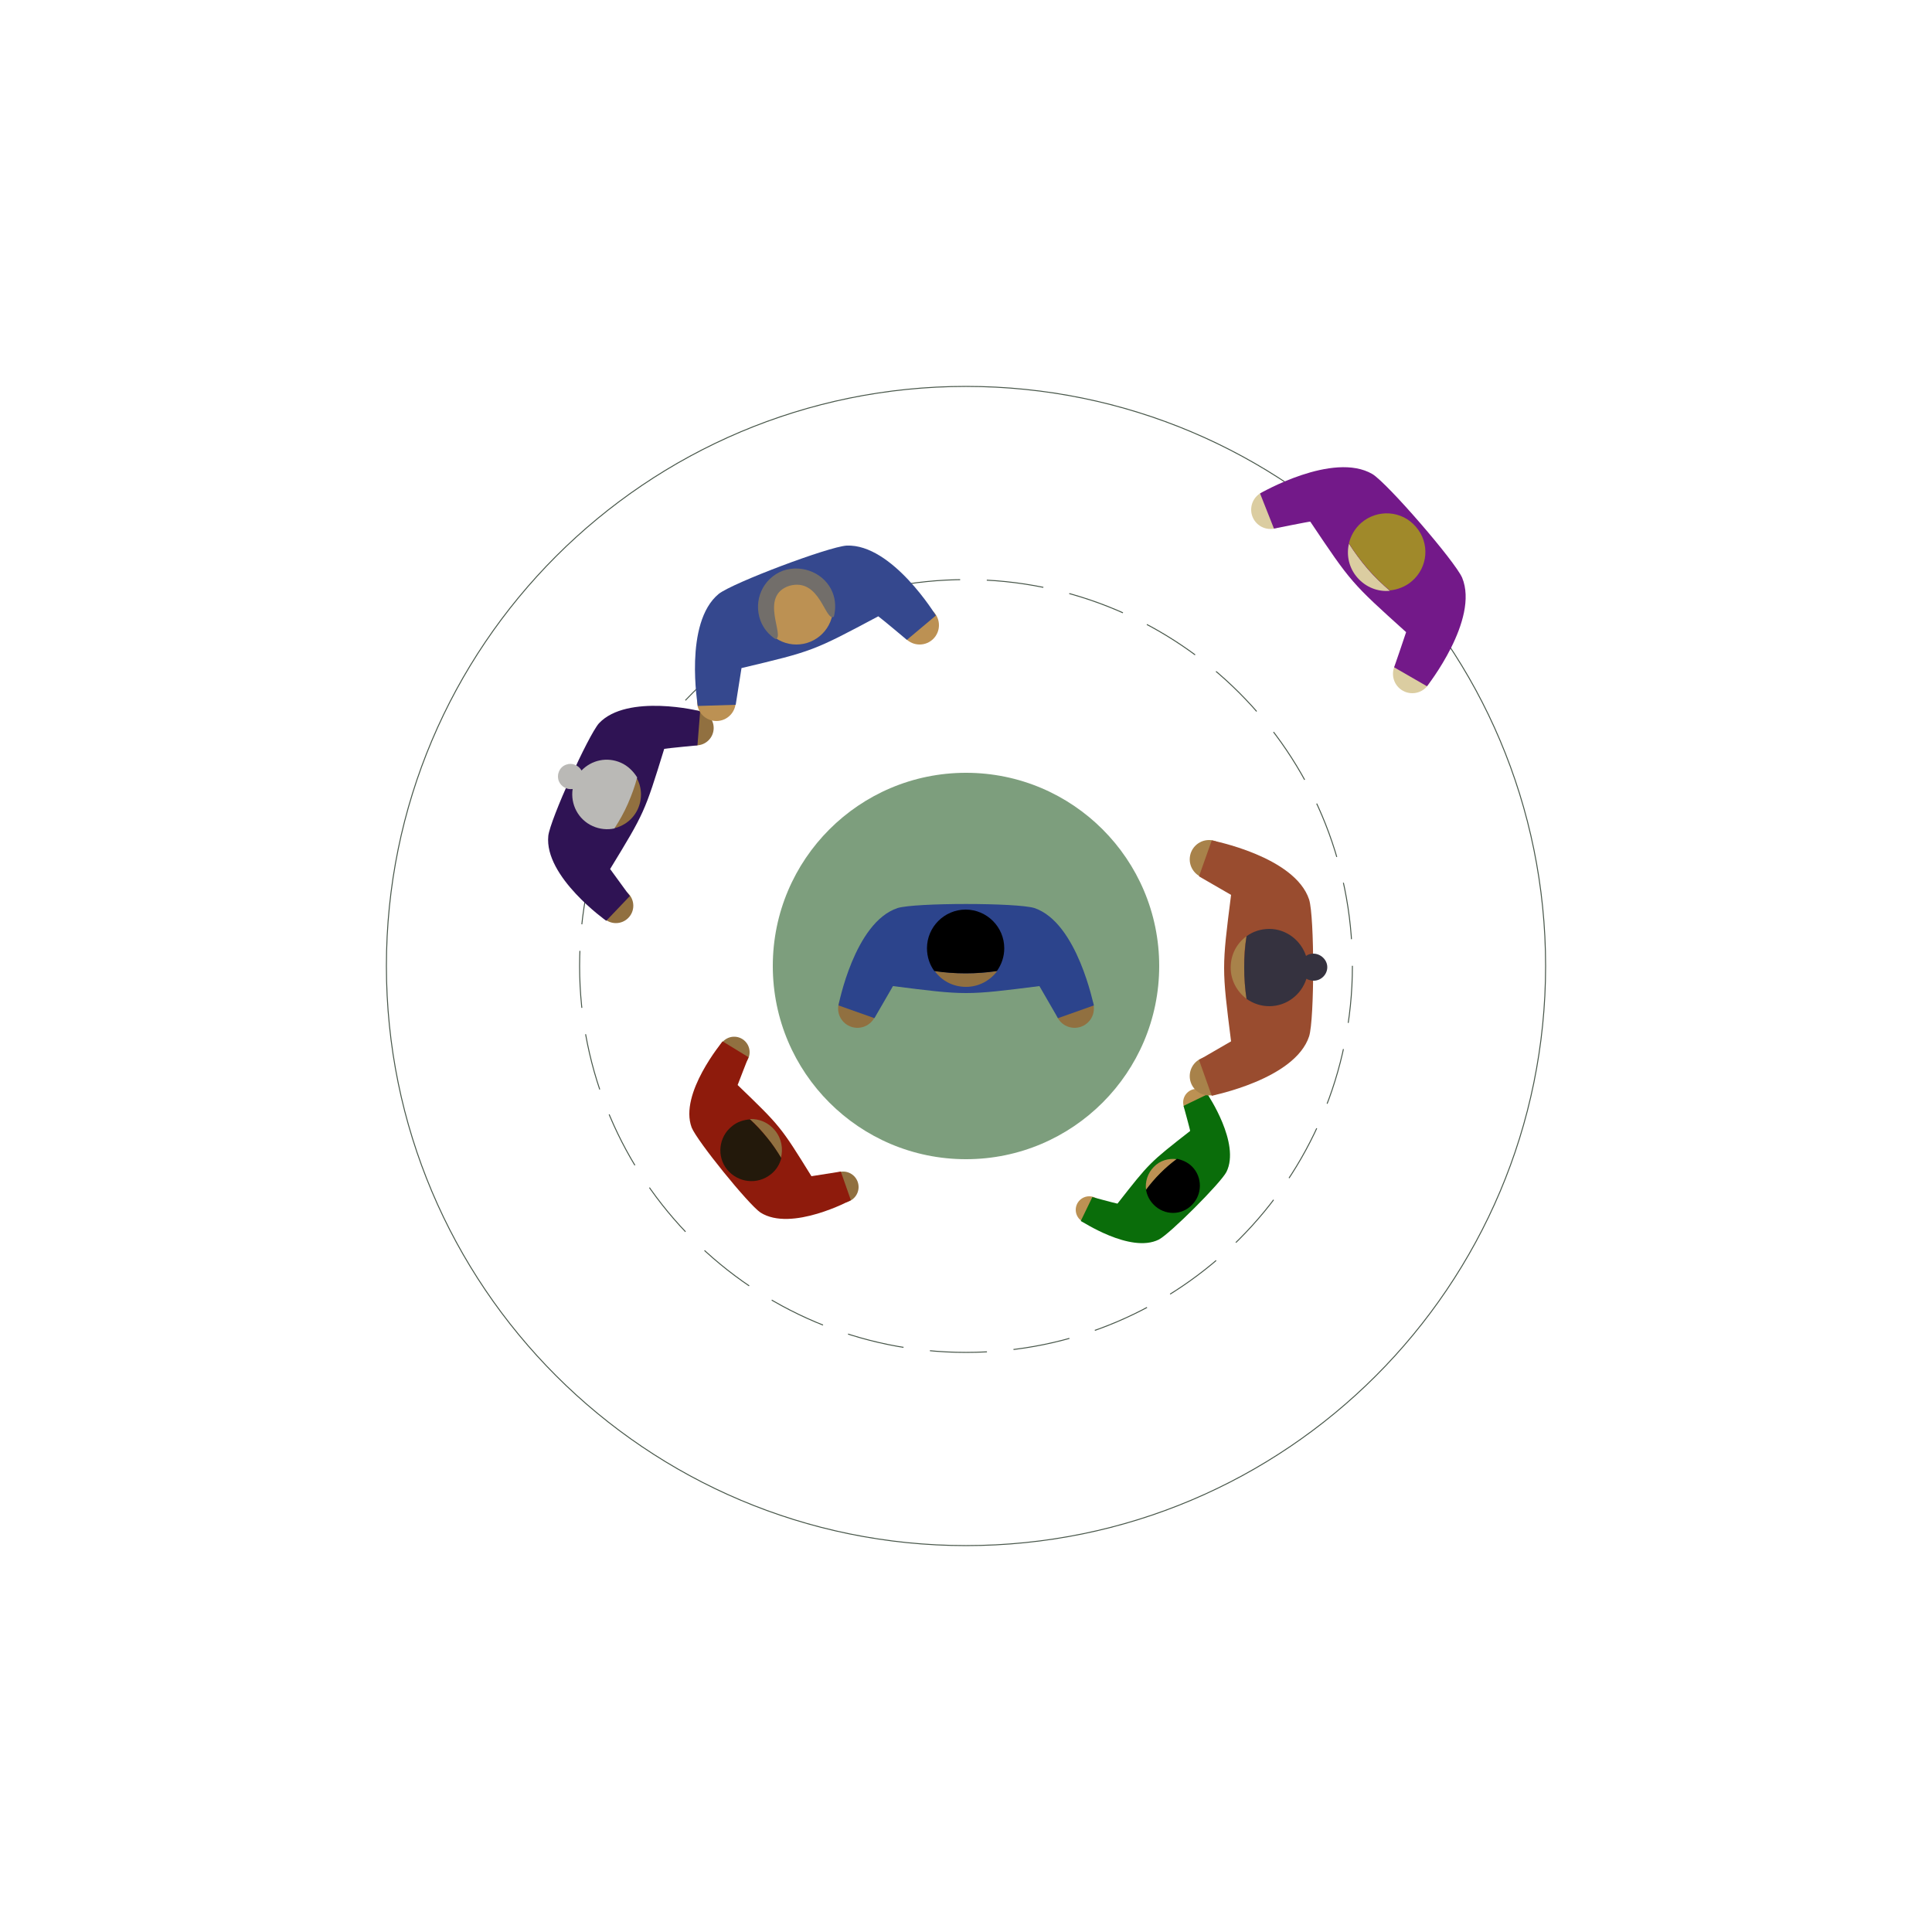
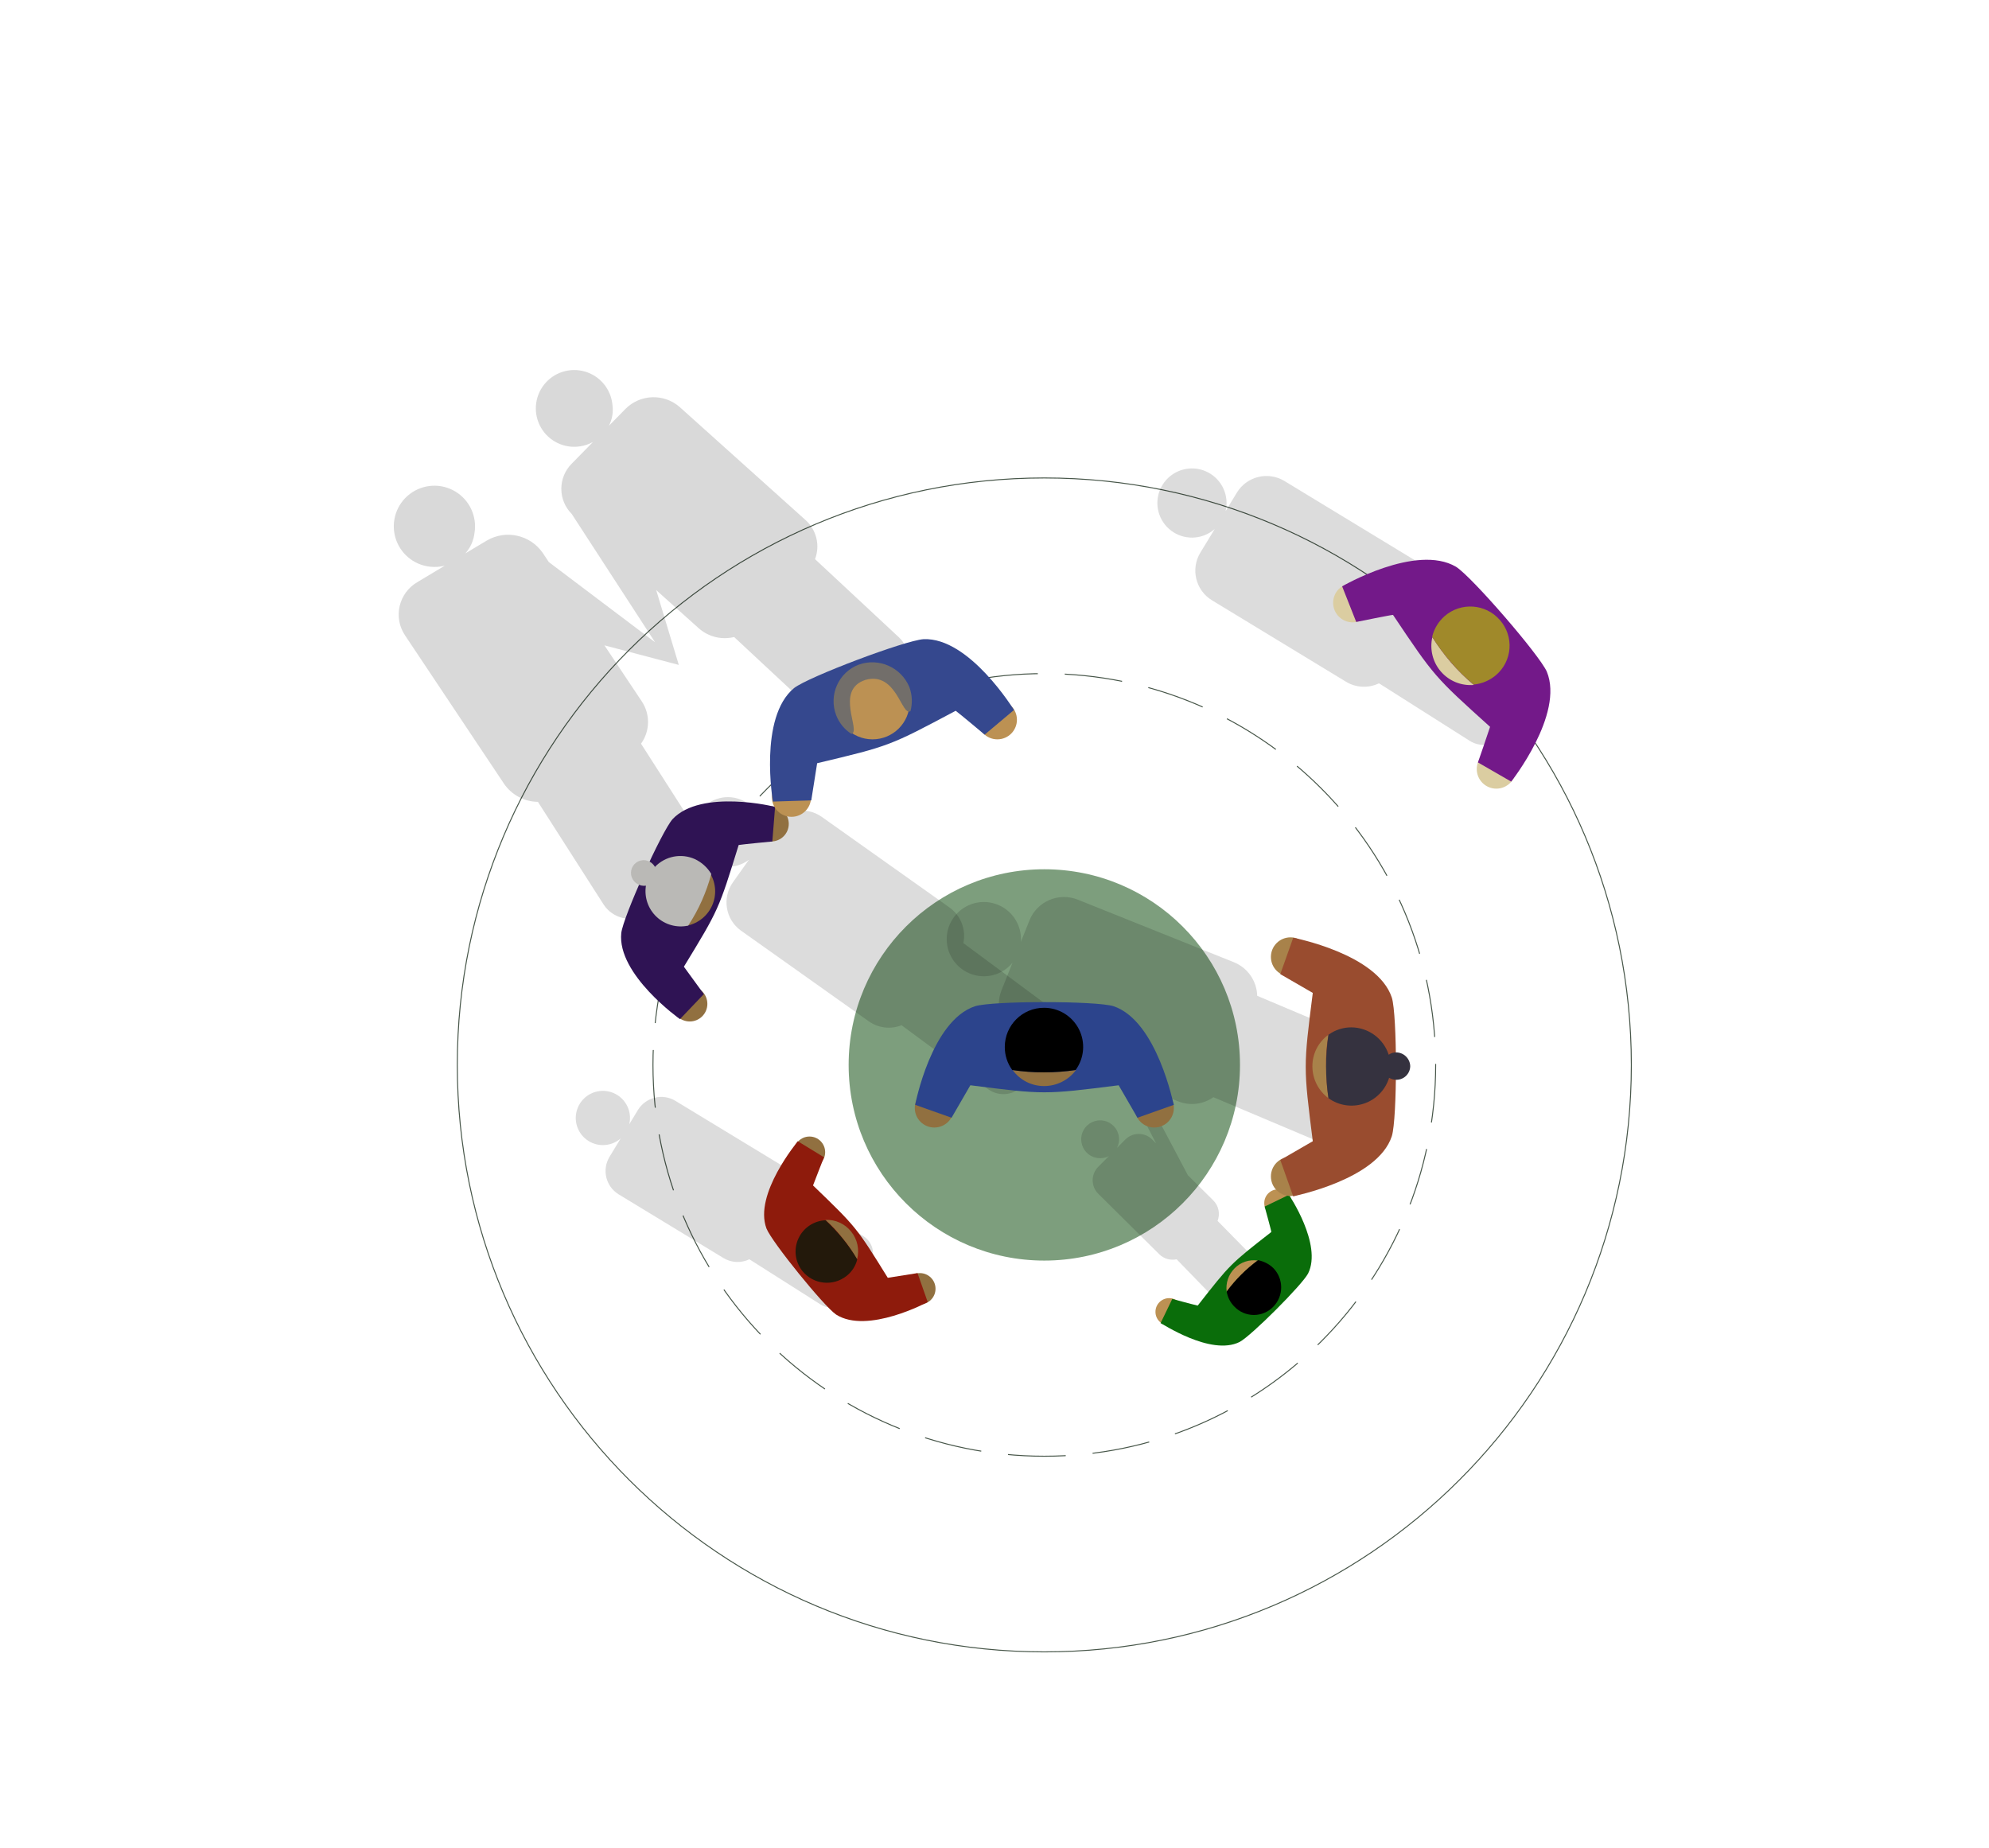
- <svg xmlns="http://www.w3.org/2000/svg" version="1.1" x="0px" y="0px" viewBox="0 0 500 500" style="enable-background:new 0 0 500 500;" xml:space="preserve">
-   <style type="text/css">
- 	.st0{fill:#7D9E7D;}
- 	.st1{fill:none;stroke:#475649;stroke-width:0.25;stroke-miterlimit:10;stroke-dasharray:14.773,6.894;}
- 	.st2{fill:none;stroke:#475649;stroke-width:0.25;stroke-miterlimit:10;}
- 	.st3{fill:#917040;}
- 	.st4{fill:#2C448C;}
- 	.st5{fill:#DBCDA1;}
- 	.st6{fill:#731989;}
- 	.st7{fill:#A0892A;}
- 	.st8{fill:#8E1B0C;}
- 	.st9{fill:#23190B;}
- 	.st10{fill:#BC9153;}
- 	.st11{fill:#0A6D0A;}
- 	.st12{fill:#A8824A;}
- 	.st13{fill:#994C2F;}
- 	.st14{fill:#35323F;}
- 	.st15{fill:#2F1354;}
- 	.st16{fill:#BAB9B6;}
- 	.st17{fill:#35488E;}
- 	.st18{fill:#726E6A;}
- </style>
+ <svg xmlns="http://www.w3.org/2000/svg" id="Capa_1" data-name="Capa 1" viewBox="0 0 508.24 472.2">
+   <defs>
+     <style>.cls-1{fill:#7d9e7d;}.cls-2,.cls-3{fill:none;stroke:#475649;stroke-miterlimit:10;stroke-width:0.25px;}.cls-2{stroke-dasharray:14.77 6.89;}.cls-4{opacity:0.14;}.cls-5{opacity:0.15;}.cls-6{fill:#917040;}.cls-7{fill:#2c448c;}.cls-8{fill:#dbcda1;}.cls-9{fill:#731989;}.cls-10{fill:#a0892a;}.cls-11{fill:#8e1b0c;}.cls-12{fill:#23190b;}.cls-13{fill:#bc9153;}.cls-14{fill:#0a6d0a;}.cls-15{fill:#a8824a;}.cls-16{fill:#994c2f;}.cls-17{fill:#35323f;}.cls-18{fill:#2f1354;}.cls-19{fill:#bab9b6;}.cls-20{fill:#35488e;}.cls-21{fill:#726e6a;}</style>
+   </defs>
  <g id="distancias-a">
-     <circle id="intimate-space" class="st0" cx="250" cy="250" r="50" />
-     <circle id="personal-space" class="st1" cx="250" cy="250" r="100" />
-     <circle id="social-space" class="st2" cx="250" cy="250" r="150" />
+     <circle id="intimate-space" class="cls-1" cx="266.85" cy="272.14" r="50" />
+     <circle id="personal-space" class="cls-2" cx="266.85" cy="272.14" r="100" />
+     <circle id="social-space" class="cls-3" cx="266.85" cy="272.14" r="150" />
  </g>
+   <path class="cls-4" d="M268.06,257.23,246.16,241a8.89,8.89,0,0,0-3.52-9.08L210,208.76a8.87,8.87,0,0,0-12.34,2.09l-3.19,4.5a8.9,8.9,0,1,0-3.1,4.36l-4.11,5.79a8.87,8.87,0,0,0,2.09,12.33L222,261a8.85,8.85,0,0,0,8.37,1l22.09,16.32a6.65,6.65,0,0,0,9.27-1.39l7.73-10.46A6.65,6.65,0,0,0,268.06,257.23Z" />
+   <path class="cls-4" d="M389.59,167.11l-23-14.58a8.89,8.89,0,0,0-4.16-8.81l-34.24-20.81a8.86,8.86,0,0,0-12.15,3l-2.87,4.72a8.84,8.84,0,1,0-5.56,6.22,8.71,8.71,0,0,0,2.78-1.66l-3.69,6.07a8.87,8.87,0,0,0,3,12.15l34.24,20.81a8.85,8.85,0,0,0,8.43.4l23.18,14.7a6.65,6.65,0,0,0,9.16-2l7-11A6.65,6.65,0,0,0,389.59,167.11Z" />
+   <path class="cls-4" d="M220.65,315.93l-18-11.43a7,7,0,0,0-3.26-6.9l-26.84-16.3a7,7,0,0,0-9.52,2.32l-2.25,3.7a6.85,6.85,0,0,0-.22-4,6.93,6.93,0,1,0-1.95,7.6l-2.89,4.75a7,7,0,0,0,2.32,9.52l26.84,16.31a6.92,6.92,0,0,0,6.6.31l18.17,11.53a5.22,5.22,0,0,0,7.17-1.61l5.46-8.61A5.21,5.21,0,0,0,220.65,315.93Z" />
+   <path class="cls-5" d="M229.72,162.89l-21.46-20a9.07,9.07,0,0,0-2.43-10L173.66,104a10.13,10.13,0,0,0-13.84.5l-4.22,4.3a9,9,0,0,0,.89-5.39,9.81,9.81,0,1,0-8.36,10.67,9.83,9.83,0,0,0,3.39-1.13l-5.42,5.53a9.1,9.1,0,0,0,0,12.87l21.28,32.77-27.14-20.48-1.56-2.35a10.76,10.76,0,0,0-14.31-3.14l-5.45,3.26a9.46,9.46,0,0,0,2.33-5.25,10.38,10.38,0,1,0-11.38,8.66,10.51,10.51,0,0,0,3.77-.25l-7,4.2a9.56,9.56,0,0,0-3.15,13.59l25.3,37.93a10.62,10.62,0,0,0,8.66,4.62l16.82,26.29a8.05,8.05,0,0,0,10.68,2.55l13-7.45a7.18,7.18,0,0,0,2.56-10.15L163.8,190.05a9.49,9.49,0,0,0,.16-10.86l-9.51-14.27,19,5-5.77-19.12,10.91,9.79a10,10,0,0,0,9,2.2L209.28,183a7.61,7.61,0,0,0,10.39-.19l10.11-9.93A6.85,6.85,0,0,0,229.72,162.89Z" />
+   <path class="cls-4" d="M348.17,265.84l-26.92-11.36a9.53,9.53,0,0,0-5.95-8.58l-39.91-16a9.51,9.51,0,0,0-12.33,5.29l-2.2,5.5a9.49,9.49,0,1,0-4.78,7.56,9.32,9.32,0,0,0,2.65-2.24l-2.83,7.07a9.51,9.51,0,0,0,5.29,12.33l25.66,10.27,8.56,16.51-1-1a4.86,4.86,0,0,0-6.85,0l-2.14,2.16a4.74,4.74,0,0,0,.5-2.77,4.84,4.84,0,1,0-2.56,4.85l-2.74,2.76a4.86,4.86,0,0,0,0,6.86l15.6,15.47a4.84,4.84,0,0,0,4.44,1.29l10.49,10.81a3.64,3.64,0,0,0,5.14.07l5.12-5a3.65,3.65,0,0,0,.07-5.15L311.12,312a4.87,4.87,0,0,0-1.09-5.23l-6.49-6.43-12-22.69,9.51,3.8a9.5,9.5,0,0,0,9-1.06l27.13,11.45a7.13,7.13,0,0,0,9.32-3.79L352,275.16A7.13,7.13,0,0,0,348.17,265.84Z" />
  <g id="personas-a">
    <g id="padre">
-       <circle class="st3" cx="221.9" cy="261" r="5" />
-       <circle class="st3" cx="278.1" cy="261" r="5" />
-       <path class="st4" d="M267.7,235c-4.5-1.4-30.9-1.4-35.4,0c-11.2,3.7-15.3,25.2-15.3,25.2l9.3,3.3l4.8-8.3    c18.9,2.4,18.9,2.4,37.9,0c0.7,1.2,4.8,8.3,4.8,8.3l9.3-3.3C283,260.3,278.9,238.8,267.7,235z" />
-       <g>
-         <path class="st3" d="M241.9,251.3c1.8,2.5,4.7,4.1,8.1,4.1c3.3,0,6.2-1.6,8.1-4.1c-2.6,0.4-5.3,0.6-8.1,0.6     C247.2,251.9,244.5,251.7,241.9,251.3z" />
-         <path d="M249.9,235.4c-5.5,0-10,4.5-10,10c0,2.2,0.7,4.3,1.9,5.9c2.6,0.4,5.3,0.6,8.1,0.6c2.7,0,5.4-0.2,8.1-0.6     c1.2-1.7,1.9-3.7,1.9-5.9C259.9,239.9,255.4,235.4,249.9,235.4z" />
-       </g>
+       <circle class="cls-6" cx="238.75" cy="283.14" r="5" />
+       <circle class="cls-6" cx="294.95" cy="283.14" r="5" />
+       <path class="cls-7" d="M284.55,257.14c-4.5-1.4-30.9-1.4-35.4,0-11.2,3.7-15.3,25.2-15.3,25.2l9.3,3.3,4.8-8.3c18.9,2.4,18.9,2.4,37.9,0,.7,1.2,4.8,8.3,4.8,8.3l9.3-3.3C299.85,282.44,295.75,260.94,284.55,257.14Z" />
+       <path class="cls-6" d="M258.75,273.44a9.85,9.85,0,0,0,8.1,4.1,10.13,10.13,0,0,0,8.1-4.1,55,55,0,0,1-16.2,0Z" />
+       <path d="M266.75,257.54a10,10,0,0,0-10,10,9.9,9.9,0,0,0,1.9,5.9,53.22,53.22,0,0,0,8.1.6,55.2,55.2,0,0,0,8.1-.6,10,10,0,0,0-8.1-15.9Z" />
    </g>
    <g id="colega">
-       <circle class="st5" cx="328.8" cy="131.9" r="5" />
-       <circle class="st5" cx="365.5" cy="174.4" r="5" />
-       <path class="st6" d="M378.4,149.5c-1.9-4.3-19.2-24.3-23.2-26.8c-10.2-6-29.1,5-29.1,5l3.6,9.1c0,0,9.4-1.9,9.4-1.8    c10.6,15.8,10.6,15.8,24.8,28.6c-0.4,1.3-3.1,9.1-3.1,9.1l8.5,4.9C369.3,177.6,382.9,160.4,378.4,149.5z" />
-       <g>
-         <path class="st5" d="M349.1,140.7c-0.7,3,0,6.3,2.2,8.8s5.3,3.7,8.4,3.4c-2-1.7-4-3.6-5.8-5.7     C352.1,145.1,350.5,142.9,349.1,140.7z" />
-         <path class="st7" d="M366.4,136.3c-3.6-4.2-9.9-4.6-14.1-1c-1.7,1.5-2.7,3.3-3.2,5.3c1.4,2.3,3,4.4,4.8,6.5s3.7,4,5.8,5.7     c2-0.2,4.1-1,5.7-2.4C369.6,146.8,370.1,140.5,366.4,136.3z" />
-       </g>
+       <circle class="cls-8" cx="345.65" cy="154.04" r="5" />
+       <circle class="cls-8" cx="382.35" cy="196.54" r="5" />
+       <path class="cls-9" d="M395.25,171.64c-1.9-4.3-19.2-24.3-23.2-26.8-10.2-6-29.1,5-29.1,5l3.6,9.1s9.4-1.9,9.4-1.8c10.6,15.8,10.6,15.8,24.8,28.6-.4,1.3-3.1,9.1-3.1,9.1l8.5,4.9S399.75,182.54,395.25,171.64Z" />
+       <path class="cls-8" d="M366,162.84a10,10,0,0,0,10.6,12.2,51.88,51.88,0,0,1-5.8-5.7A57.15,57.15,0,0,1,366,162.84Z" />
+       <path class="cls-10" d="M383.25,158.44a10,10,0,0,0-14.1-1,10.17,10.17,0,0,0-3.2,5.3,49.48,49.48,0,0,0,4.8,6.5,44.57,44.57,0,0,0,5.8,5.7,10.34,10.34,0,0,0,5.7-2.4A9.89,9.89,0,0,0,383.25,158.44Z" />
    </g>
    <g id="hijo-mayor">
-       <circle class="st3" cx="218.2" cy="307.2" r="4" />
-       <circle class="st3" cx="190" cy="272.3" r="4" />
-       <path class="st8" d="M179,291.8c1.4,3.5,14.7,19.9,17.8,22c8,5.1,23.4-3.2,23.4-3.2l-2.6-7.4l-7.6,1.2c-8-12.9-8-12.9-19.1-23.6    c0.4-1.1,2.8-7.2,2.8-7.2l-6.7-4.1C187,269.6,175.7,283,179,291.8z" />
-       <g>
-         <path class="st3" d="M202.1,299.7c0.6-2.4,0.2-5-1.5-7.1s-4.1-3.1-6.6-3c1.6,1.4,3.1,3,4.4,4.7     C199.9,296.1,201.1,297.9,202.1,299.7z" />
-         <path class="st9" d="M188.2,302.7c2.8,3.4,7.8,4,11.3,1.2c1.4-1.1,2.3-2.6,2.7-4.2c-1.1-1.8-2.3-3.6-3.7-5.3     c-1.4-1.7-2.9-3.3-4.4-4.7c-1.6,0.1-3.3,0.6-4.7,1.8C186,294.2,185.4,299.3,188.2,302.7z" />
-       </g>
+       <circle class="cls-6" cx="235.05" cy="329.34" r="4" />
+       <circle class="cls-6" cx="206.85" cy="294.44" r="4" />
+       <path class="cls-11" d="M195.85,313.94c1.4,3.5,14.7,19.9,17.8,22,8,5.1,23.4-3.2,23.4-3.2l-2.6-7.4-7.6,1.2c-8-12.9-8-12.9-19.1-23.6.4-1.1,2.8-7.2,2.8-7.2l-6.7-4.1C203.85,291.74,192.55,305.14,195.85,313.94Z" />
+       <path class="cls-6" d="M219,321.84a8,8,0,0,0-1.5-7.1,7.94,7.94,0,0,0-6.6-3,32.66,32.66,0,0,1,4.4,4.7A34.67,34.67,0,0,1,219,321.84Z" />
+       <path class="cls-12" d="M205.05,324.84a8.07,8.07,0,0,0,11.3,1.2,7.68,7.68,0,0,0,2.7-4.2,46,46,0,0,0-3.7-5.3,49.73,49.73,0,0,0-4.4-4.7,8,8,0,0,0-5.9,13Z" />
    </g>
    <g id="mama-hijo-menor">
-       <g id="mama-hijo-menor_1_">
-         <circle class="st10" cx="309.7" cy="285.3" r="3.5" />
-         <circle class="st10" cx="281.9" cy="313.1" r="3.5" />
-         <path class="st11" d="M299.9,320.8c2.9-1.5,16-14.6,17.5-17.5c3.7-7.4-4.9-20.1-4.9-20.1l-6.2,3c0,0,1.8,6.5,1.7,6.5     c-10.5,8.2-10.5,8.2-18.8,18.8c-1-0.2-6.5-1.7-6.5-1.7l-3,6.2C279.8,315.9,292.5,324.5,299.9,320.8z" />
-         <g>
-           <path class="st10" d="M304.6,300c-2.1-0.3-4.4,0.3-6,2c-1.6,1.6-2.3,3.9-2,6c1.1-1.5,2.3-2.9,3.7-4.3      C301.7,302.3,303.1,301.1,304.6,300z" />
-           <path d="M308.5,311.8c2.7-2.7,2.7-7.2,0-9.9c-1.1-1.1-2.5-1.7-3.9-2c-1.5,1.1-2.9,2.3-4.3,3.7c-1.4,1.4-2.6,2.8-3.7,4.3      c0.2,1.4,0.9,2.8,2,3.9C301.4,314.6,305.8,314.6,308.5,311.8z" />
-         </g>
-         <circle class="st12" cx="312.9" cy="222.4" r="5" />
-         <circle class="st12" cx="312.9" cy="278.5" r="5" />
-         <path class="st13" d="M338.8,268.2c1.4-4.5,1.4-30.9,0-35.4c-3.7-11.2-25.2-15.3-25.2-15.3l-3.3,9.3l8.3,4.8     c-2.4,18.9-2.4,18.9,0,37.9c-1.2,0.7-8.3,4.8-8.3,4.8l3.3,9.3C313.6,283.5,335.1,279.4,338.8,268.2z" />
-         <path class="st12" d="M322.6,242.3c-2.5,1.8-4.1,4.7-4.1,8.1c0,3.3,1.6,6.2,4.1,8.1c-0.4-2.6-0.6-5.3-0.6-8.1     C321.9,247.7,322.1,245,322.6,242.3z" />
+       <g id="mama-hijo-menor-2" data-name="mama-hijo-menor">
+         <circle class="cls-13" cx="326.55" cy="307.44" r="3.5" />
+         <circle class="cls-13" cx="298.75" cy="335.24" r="3.5" />
+         <path class="cls-14" d="M316.75,342.94c2.9-1.5,16-14.6,17.5-17.5,3.7-7.4-4.9-20.1-4.9-20.1l-6.2,3s1.8,6.5,1.7,6.5c-10.5,8.2-10.5,8.2-18.8,18.8-1-.2-6.5-1.7-6.5-1.7l-3,6.2C296.65,338,309.35,346.64,316.75,342.94Z" />
+         <path class="cls-13" d="M321.45,322.14a6.87,6.87,0,0,0-6,2,7.17,7.17,0,0,0-2,6,37.92,37.92,0,0,1,8-8Z" />
+         <path d="M325.35,333.94a7.06,7.06,0,0,0,0-9.9,7.7,7.7,0,0,0-3.9-2,37.92,37.92,0,0,0-8,8,7,7,0,0,0,2,3.9A6.88,6.88,0,0,0,325.35,333.94Z" />
+         <circle class="cls-15" cx="329.75" cy="244.54" r="5" />
+         <circle class="cls-15" cx="329.75" cy="300.64" r="5" />
+         <path class="cls-16" d="M355.65,290.34c1.4-4.5,1.4-30.9,0-35.4-3.7-11.2-25.2-15.3-25.2-15.3l-3.3,9.3,8.3,4.8c-2.4,18.9-2.4,18.9,0,37.9l-8.3,4.8,3.3,9.3C330.45,305.64,352,301.54,355.65,290.34Z" />
+         <path class="cls-15" d="M339.45,264.44a9.85,9.85,0,0,0-4.1,8.1,10.13,10.13,0,0,0,4.1,8.1,53.22,53.22,0,0,1-.6-8.1A36.86,36.86,0,0,1,339.45,264.44Z" />
      </g>
-       <path class="st14" d="M339.9,246.8c-0.7,0-1.4,0.2-1.9,0.6c-1.3-4-5.1-7-9.5-7c-2.2,0-4.3,0.7-5.9,1.9c-0.4,2.6-0.6,5.3-0.6,8.1    c0,2.7,0.2,5.4,0.6,8.1c1.7,1.2,3.7,1.9,5.9,1.9c4.5,0,8.3-3,9.6-7.1c0.5,0.3,1.2,0.5,1.9,0.5c1.9,0,3.5-1.6,3.5-3.5    S341.8,246.8,339.9,246.8z" />
+       <path class="cls-17" d="M356.75,268.94a3.08,3.08,0,0,0-1.9.6,10.12,10.12,0,0,0-9.5-7,9.9,9.9,0,0,0-5.9,1.9,53.22,53.22,0,0,0-.6,8.1,55.2,55.2,0,0,0,.6,8.1,10.06,10.06,0,0,0,15.5-5.2,3.83,3.83,0,0,0,1.9.5,3.54,3.54,0,0,0,3.5-3.5A3.63,3.63,0,0,0,356.75,268.94Z" />
    </g>
    <g id="abuelos">
-       <circle class="st3" cx="159.4" cy="234.4" r="4.5" />
-       <circle class="st3" cx="180.2" cy="188.4" r="4.5" />
-       <path class="st15" d="M155,187.2c-2.8,3.2-12.6,24.9-13.1,29.1c-1.1,10.6,15,22,15,22l6.1-6.4l-5.1-7c8.9-14.6,8.9-14.6,14-31.1    c1.2-0.2,8.6-0.9,8.6-0.9l0.7-8.8C181.4,184,162.3,179.4,155,187.2z" />
-       <path class="st3" d="M158.8,214.4c2.7-0.6,5.1-2.4,6.3-5.1c1.2-2.7,1-5.7-0.4-8.1c-0.6,2.3-1.4,4.6-2.4,6.8    C161.3,210.3,160.1,212.4,158.8,214.4z" />
-       <path class="st16" d="M160.7,197.4c-3.6-1.6-7.6-0.7-10.2,2c-0.8-1.4-2.5-2.1-4-1.5c-1.7,0.6-2.5,2.5-1.9,4.2    c0.6,1.5,2.1,2.3,3.6,2.1c-0.6,3.9,1.4,7.9,5.2,9.6c1.8,0.8,3.8,1,5.6,0.6c1.3-2,2.5-4.1,3.5-6.4c1-2.3,1.8-4.5,2.4-6.8    C163.9,199.6,162.5,198.2,160.7,197.4z" />
-       <circle class="st10" cx="185.4" cy="181.6" r="5" />
-       <circle class="st10" cx="238" cy="161.8" r="5" />
-       <path class="st17" d="M219.1,141.2c-4.7,0.3-29.4,9.6-33.1,12.5c-9.1,7.5-5.4,29-5.4,29l9.8-0.3l1.5-9.5    c18.5-4.4,18.5-4.4,35.4-13.4c1.1,0.8,7.4,6.1,7.4,6.1l7.5-6.3C242.3,159.4,230.9,140.7,219.1,141.2z" />
+       <circle class="cls-6" cx="176.25" cy="256.54" r="4.5" />
+       <circle class="cls-6" cx="197.05" cy="210.54" r="4.5" />
+       <path class="cls-18" d="M171.85,209.34c-2.8,3.2-12.6,24.9-13.1,29.1-1.1,10.6,15,22,15,22l6.1-6.4-5.1-7c8.9-14.6,8.9-14.6,14-31.1,1.2-.2,8.6-.9,8.6-.9l.7-8.8C198.25,206.14,179.15,201.54,171.85,209.34Z" />
+       <path class="cls-6" d="M175.65,236.54a9,9,0,0,0,6.3-5.1,8.88,8.88,0,0,0-.4-8.1,42.3,42.3,0,0,1-2.4,6.8A43.63,43.63,0,0,1,175.65,236.54Z" />
+       <path class="cls-19" d="M177.55,219.54a9,9,0,0,0-10.2,2,3.25,3.25,0,0,0-5.9,2.7,3.37,3.37,0,0,0,3.6,2.1,9,9,0,0,0,10.8,10.2,43.63,43.63,0,0,0,3.5-6.4,46,46,0,0,0,2.4-6.8A9.67,9.67,0,0,0,177.55,219.54Z" />
+       <circle class="cls-13" cx="202.25" cy="203.74" r="5" />
+       <circle class="cls-13" cx="254.85" cy="183.94" r="5" />
+       <path class="cls-20" d="M236,163.34c-4.7.3-29.4,9.6-33.1,12.5-9.1,7.5-5.4,29-5.4,29l9.8-.3,1.5-9.5c18.5-4.4,18.5-4.4,35.4-13.4,1.1.8,7.4,6.1,7.4,6.1l7.5-6.3C259.15,181.54,247.75,162.84,236,163.34Z" />
      <g id="cabeza">
-         <circle id="pelao" class="st10" cx="206.1" cy="157.3" r="9.5" />
-         <path id="pelaes" class="st18" d="M202.6,147.7c-5.2,2-7.7,7.7-5.8,12.9c0.8,2.1,2.2,3.7,3.9,4.8c2.6-0.6-4.4-11.2,3.6-13.8     c8-2.2,9.2,9.4,11.5,8c0.5-2,0.5-4.1-0.3-6.2C213.6,148.5,207.8,145.9,202.6,147.7z" />
+         <circle id="pelao" class="cls-13" cx="222.95" cy="179.44" r="9.5" />
+         <path id="pelaes" class="cls-21" d="M219.45,169.84a10,10,0,0,0-5.8,12.9,9.84,9.84,0,0,0,3.9,4.8c2.6-.6-4.4-11.2,3.6-13.8,8-2.2,9.2,9.4,11.5,8a10.17,10.17,0,0,0-.3-6.2A10.28,10.28,0,0,0,219.45,169.84Z" />
      </g>
    </g>
  </g>
</svg>
